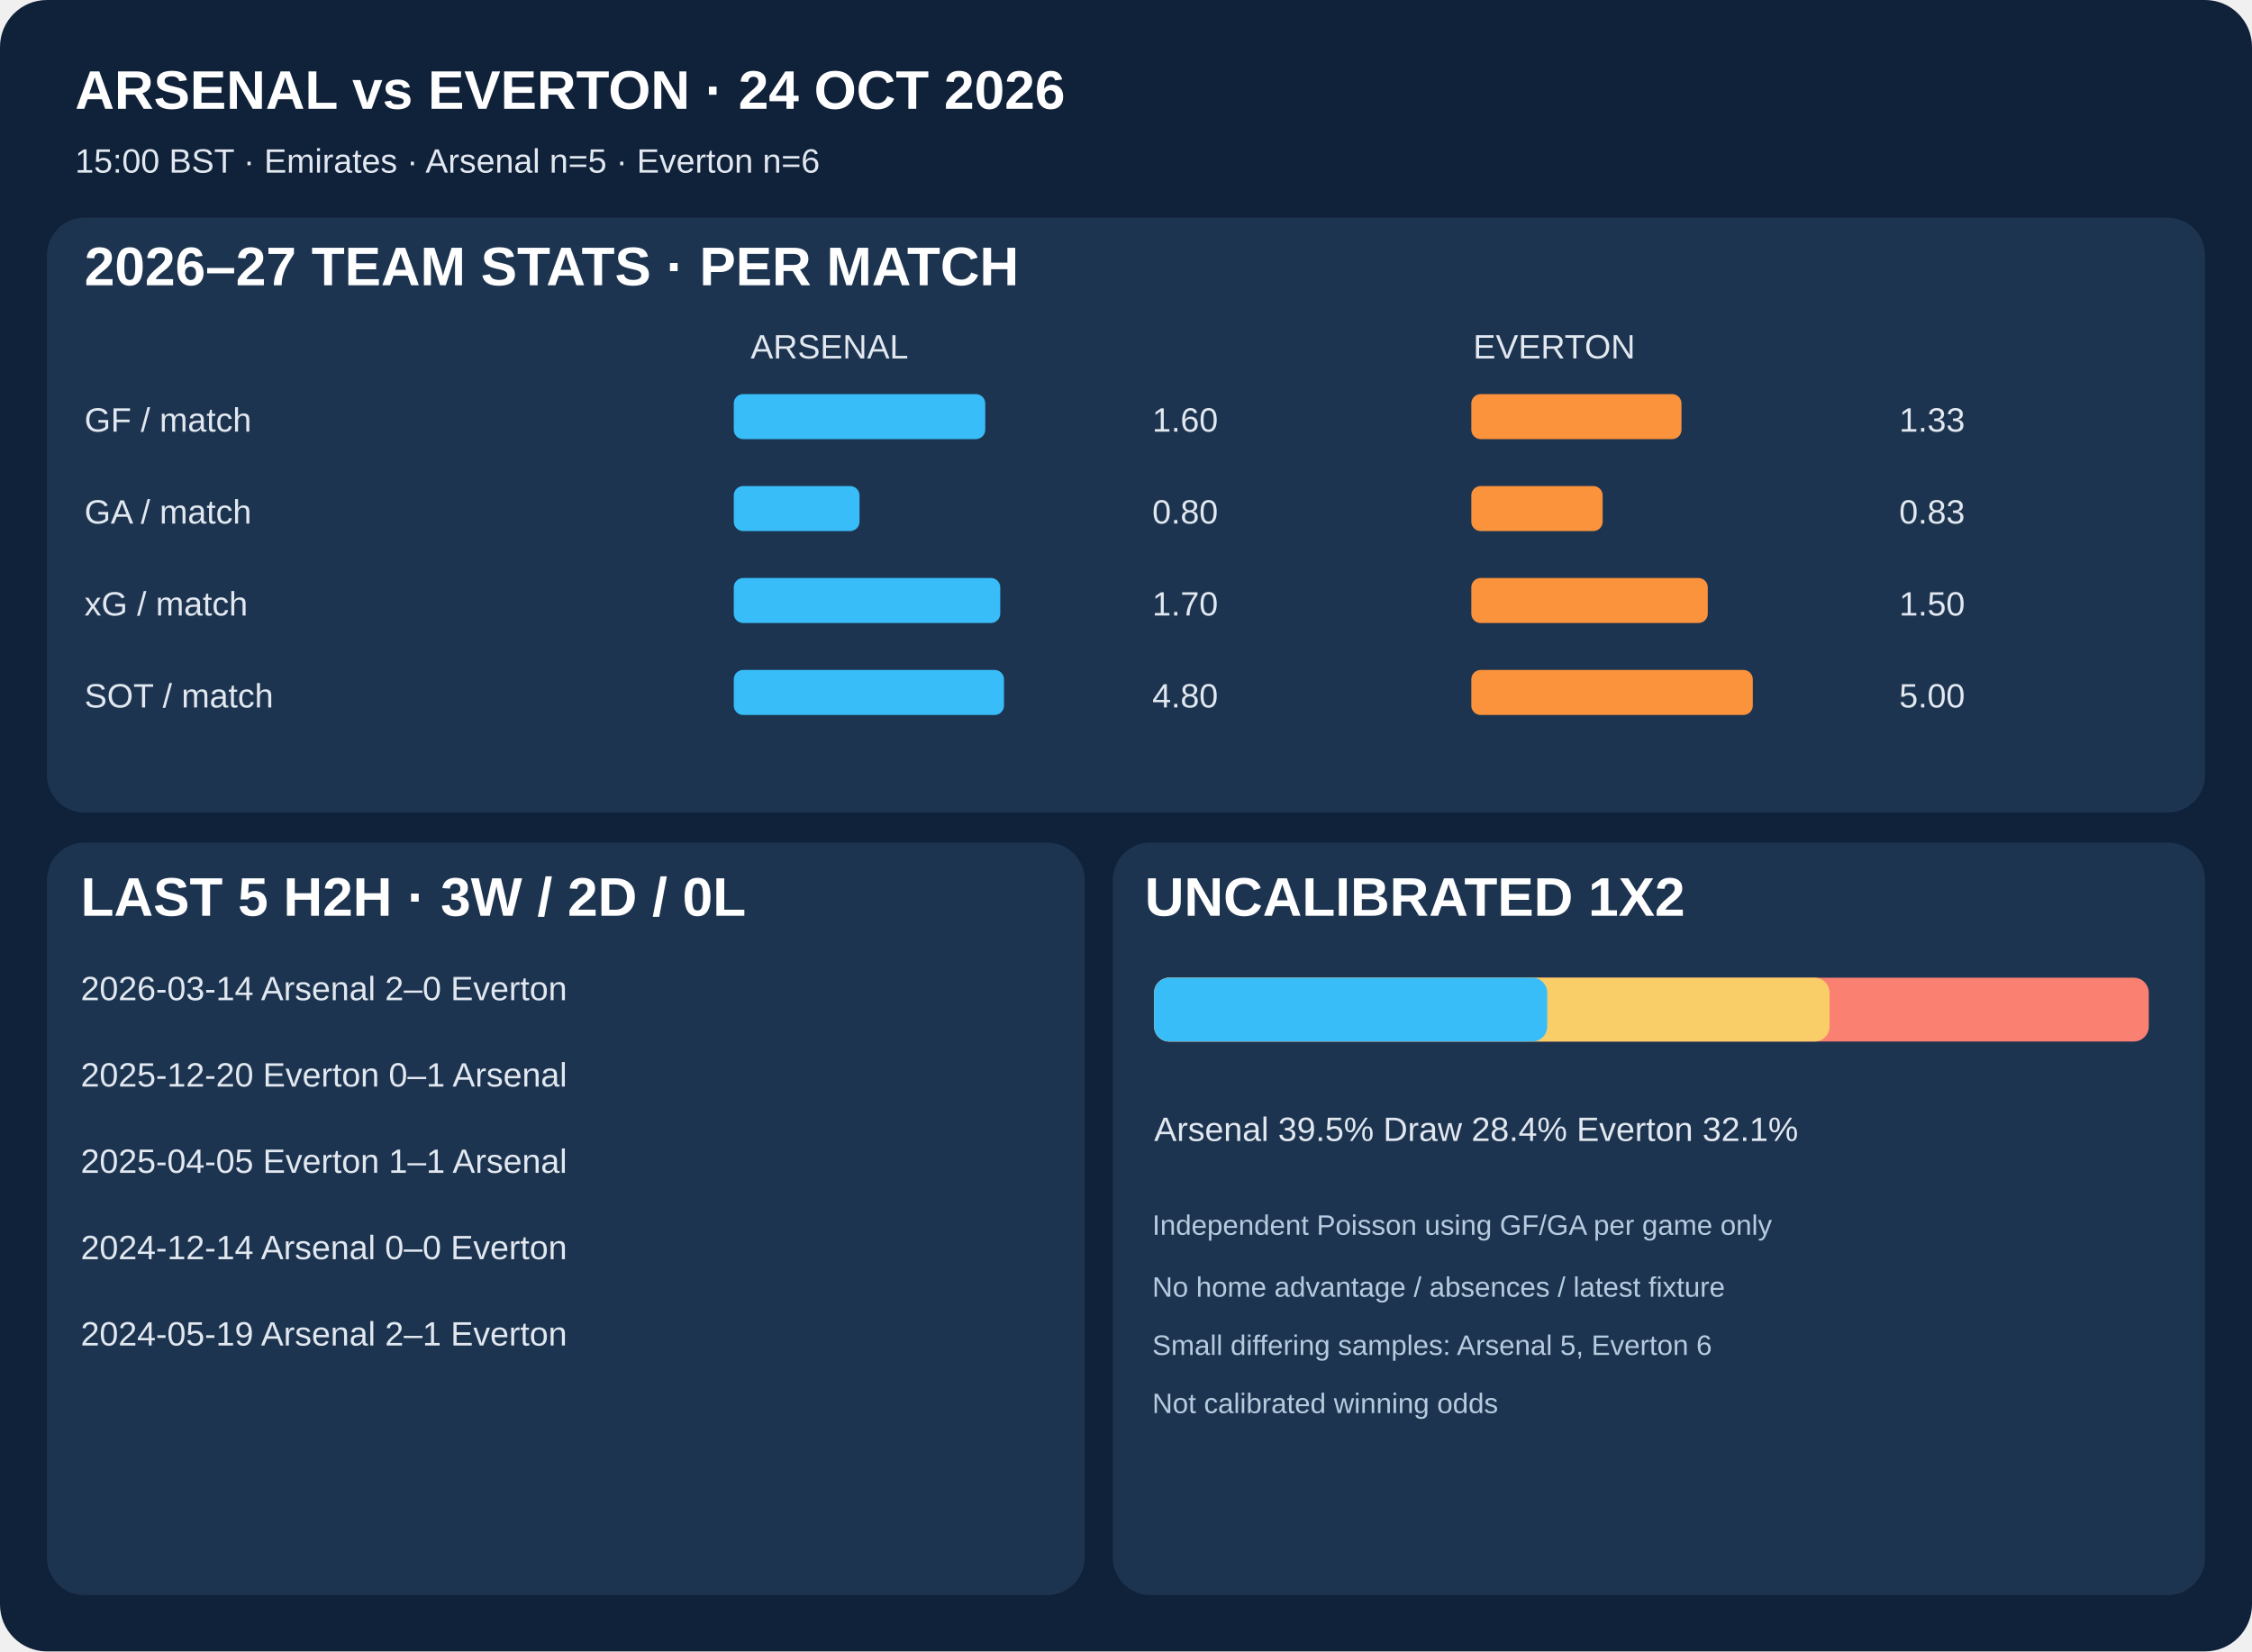
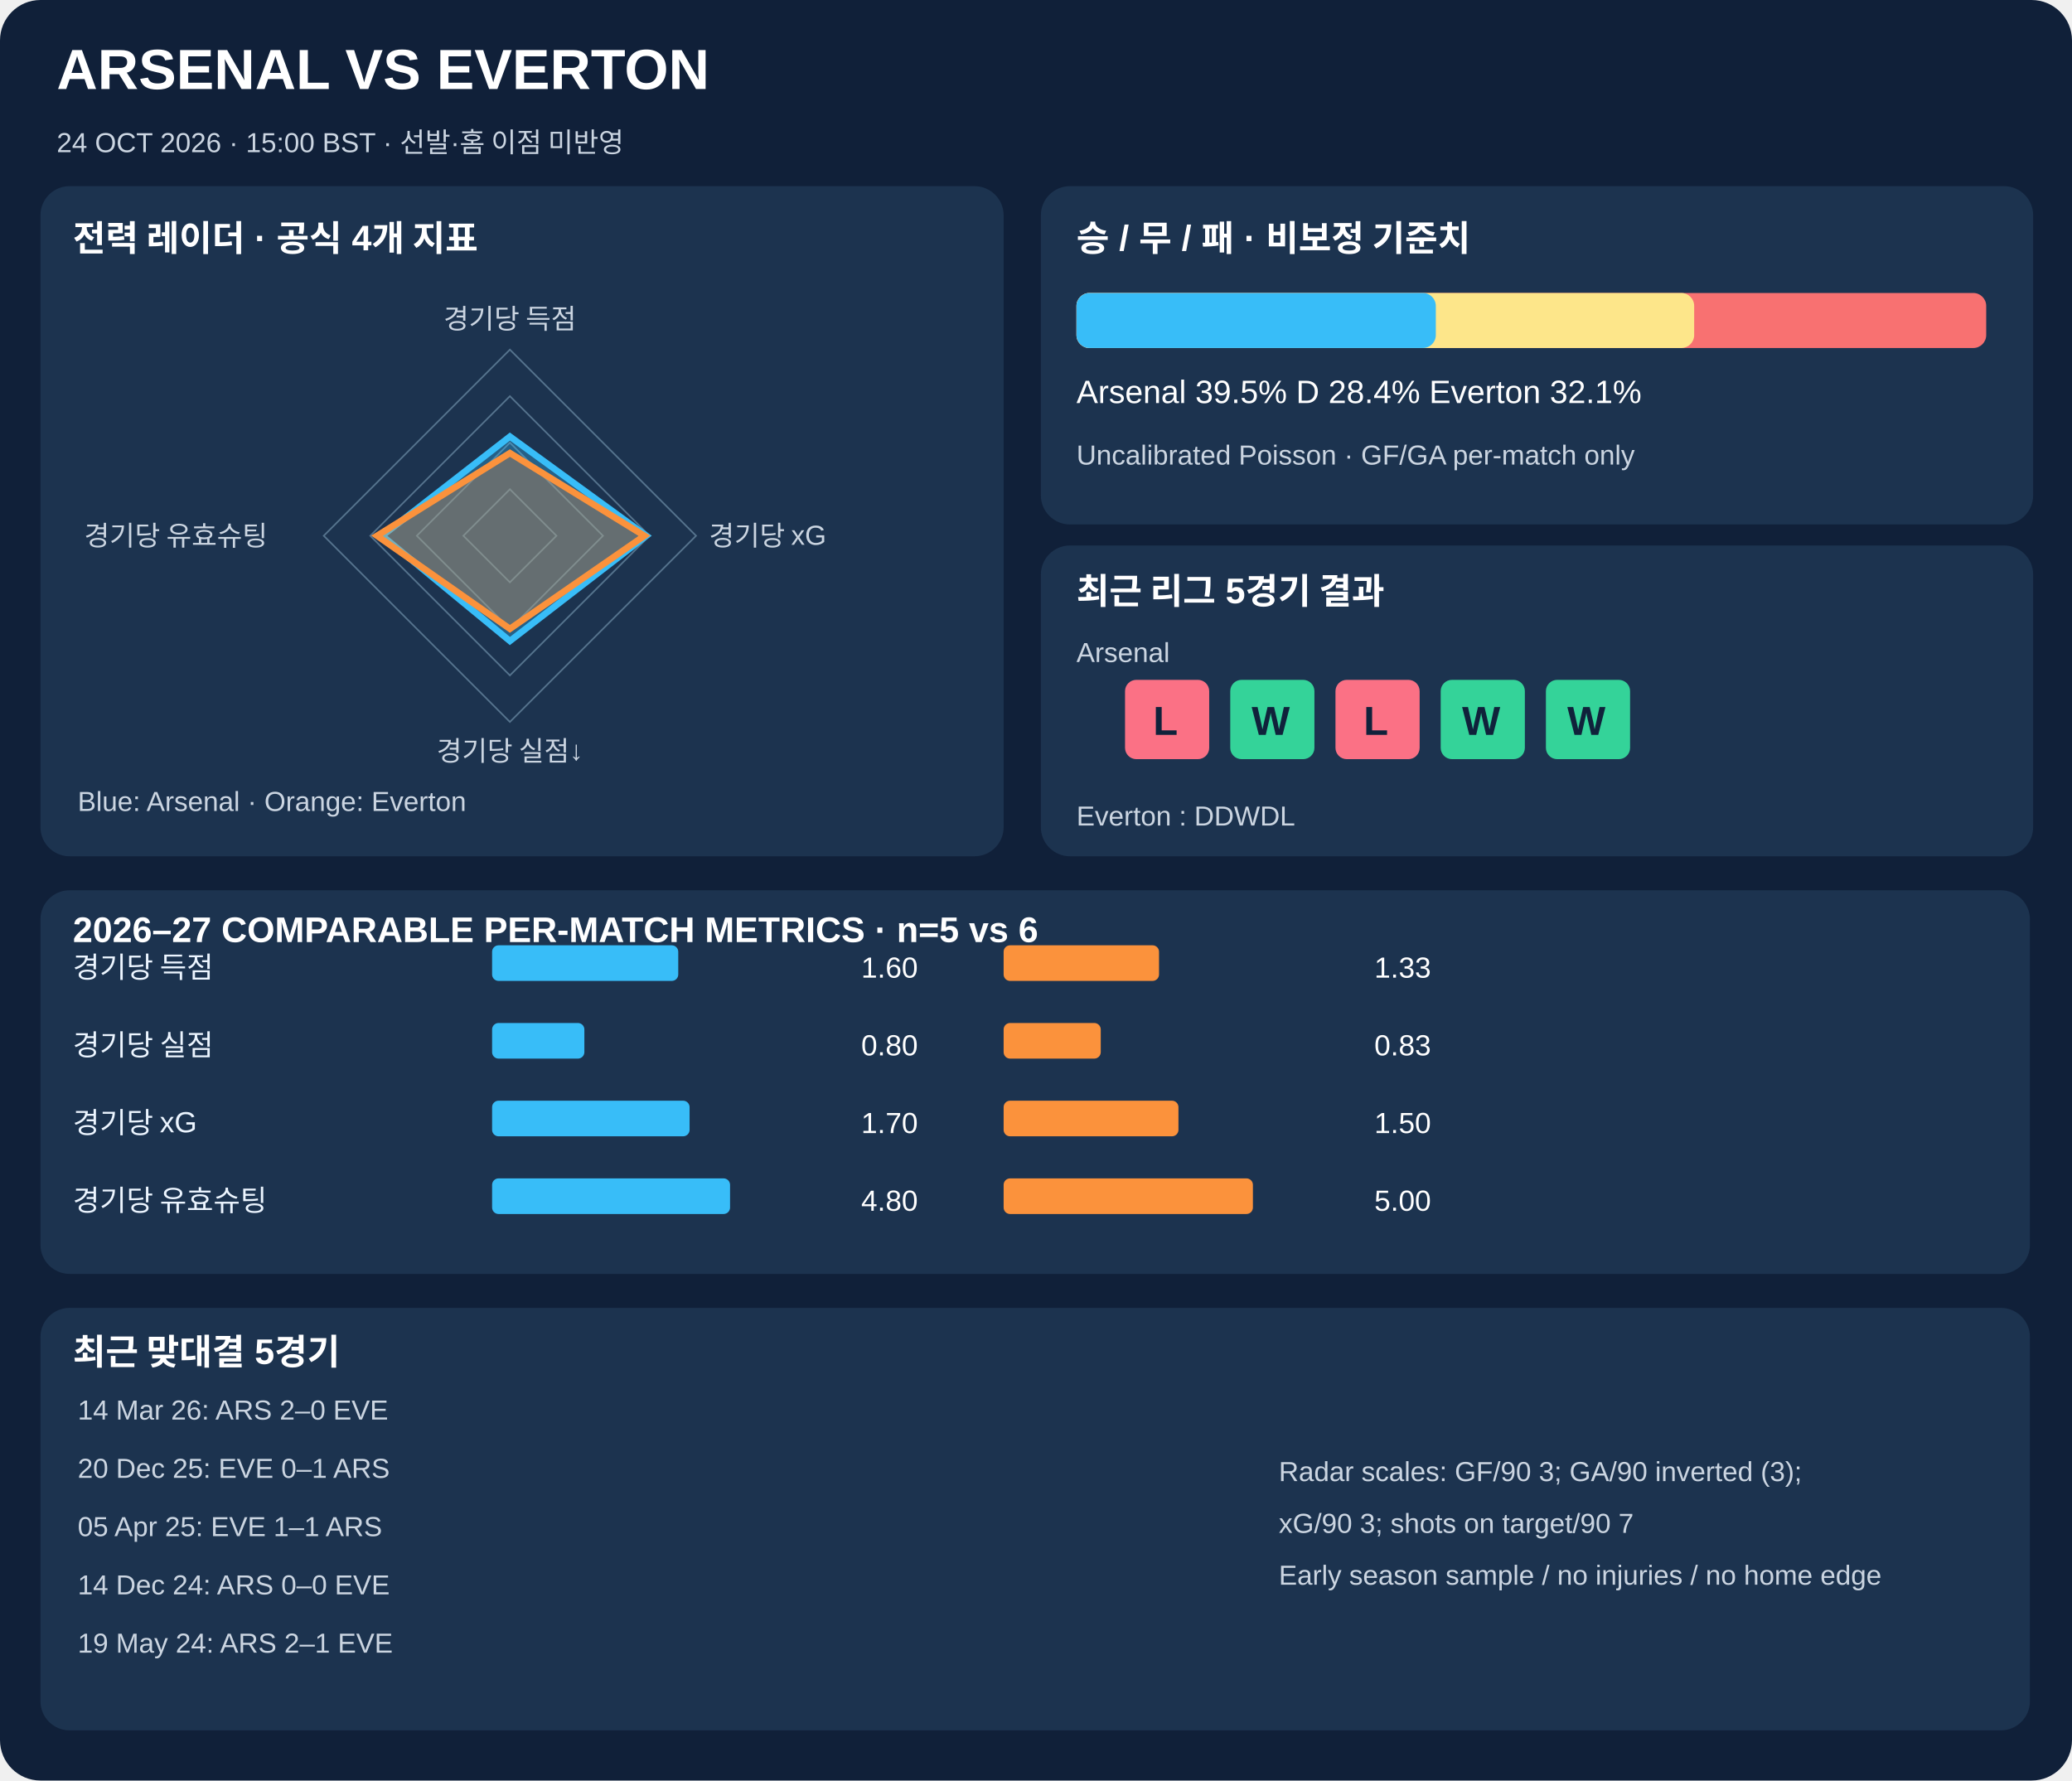
- <svg xmlns="http://www.w3.org/2000/svg" viewBox="0 0 1200 880" role="img">
-   <style>text{font-family:Arial,'Noto Sans',sans-serif}.hd{fill:white;font-size:29px;font-weight:700}.tx{fill:#e2e8f0;font-size:18px}.sm{fill:#b7cbdf;font-size:15px}</style>
-   <rect width="1200" height="880" rx="25" fill="#10213a" />
-   <text x="40" y="58" class="hd">ARSENAL vs EVERTON · 24 OCT 2026</text>
-   <text x="40" y="92" class="tx">15:00 BST · Emirates · Arsenal n=5 · Everton n=6</text>
-   <rect x="25" y="116" width="1150" height="317" rx="20" fill="#1d3450" />
-   <text x="45" y="152" class="hd">2026–27 TEAM STATS · PER MATCH</text>
-   <text x="400" y="191" class="tx">ARSENAL</text>
-   <text x="785" y="191" class="tx">EVERTON</text>
-   <text x="45" y="230" class="tx">GF / match</text>
-   <rect x="391" y="210" width="134" height="24" rx="5" fill="#38bdf8" />
-   <text x="614" y="230" class="tx">1.60</text>
-   <rect x="784" y="210" width="112" height="24" rx="5" fill="#fb923c" />
-   <text x="1012" y="230" class="tx">1.33</text>
-   <text x="45" y="279" class="tx">GA / match</text>
-   <rect x="391" y="259" width="67" height="24" rx="5" fill="#38bdf8" />
-   <text x="614" y="279" class="tx">0.80</text>
-   <rect x="784" y="259" width="70" height="24" rx="5" fill="#fb923c" />
-   <text x="1012" y="279" class="tx">0.83</text>
-   <text x="45" y="328" class="tx">xG / match</text>
-   <rect x="391" y="308" width="142" height="24" rx="5" fill="#38bdf8" />
-   <text x="614" y="328" class="tx">1.70</text>
-   <rect x="784" y="308" width="126" height="24" rx="5" fill="#fb923c" />
-   <text x="1012" y="328" class="tx">1.50</text>
-   <text x="45" y="377" class="tx">SOT / match</text>
-   <rect x="391" y="357" width="144" height="24" rx="5" fill="#38bdf8" />
-   <text x="614" y="377" class="tx">4.80</text>
-   <rect x="784" y="357" width="150" height="24" rx="5" fill="#fb923c" />
-   <text x="1012" y="377" class="tx">5.00</text>
-   <rect x="25" y="449" width="553" height="401" rx="20" fill="#1d3450" />
-   <text x="43" y="488" class="hd">LAST 5 H2H · 3W / 2D / 0L</text>
-   <text x="43" y="533" class="tx">2026-03-14  Arsenal 2–0 Everton</text>
-   <text x="43" y="579" class="tx">2025-12-20  Everton 0–1 Arsenal</text>
-   <text x="43" y="625" class="tx">2025-04-05  Everton 1–1 Arsenal</text>
-   <text x="43" y="671" class="tx">2024-12-14  Arsenal 0–0 Everton</text>
-   <text x="43" y="717" class="tx">2024-05-19  Arsenal 2–1 Everton</text>
-   <rect x="593" y="449" width="582" height="401" rx="20" fill="#1d3450" />
-   <text x="610" y="488" class="hd">UNCALIBRATED 1X2</text>
-   <rect x="615" y="521" width="530" height="34" rx="8" fill="#fa8072" />
-   <rect x="615" y="521" width="359.908" height="34" rx="8" fill="#f9ce68" />
-   <rect x="615" y="521" width="209.448" height="34" rx="8" fill="#38bdf8" />
-   <text x="615" y="608" class="tx">Arsenal 39.5%   Draw 28.4%   Everton 32.1%</text>
-   <text x="614" y="658" class="sm">Independent Poisson using GF/GA per game only</text>
-   <text x="614" y="691" class="sm">No home advantage / absences / latest fixture</text>
-   <text x="614" y="722" class="sm">Small differing samples: Arsenal 5, Everton 6</text>
-   <text x="614" y="753" class="sm">Not calibrated winning odds</text>
+ <svg xmlns="http://www.w3.org/2000/svg" viewBox="0 0 1280 1100" role="img">
+   <style>text{font-family:Arial,'Noto Sans',sans-serif}.title{fill:white;font-size:35px;font-weight:bold}.sec{fill:white;font-size:22px;font-weight:700}.sub{fill:#cbd5e1;font-size:17px}</style>
+   <rect width="1280" height="1100" fill="#102039" rx="25" />
+   <text x="35" y="55" class="title">ARSENAL VS EVERTON</text>
+   <text x="35" y="94" class="sub">24 OCT 2026 · 15:00 BST · 선발·홈 이점 미반영</text>
+   <rect x="25" y="115" width="595" height="414" fill="#1c334f" rx="18" />
+   <text x="45" y="155" class="sec">전력 레이더 · 공식 4개 지표</text>
+   <polygon points="315,302.25 343.75,331 315,359.75 286.25,331" stroke="#55738d" fill="none" />
+   <polygon points="315,273.5 372.5,331 315,388.5 257.5,331" stroke="#55738d" fill="none" />
+   <polygon points="315,244.75 401.25,331 315,417.25 228.75,331" stroke="#55738d" fill="none" />
+   <polygon points="315,216 430,331 315,446 200,331" stroke="#55738d" fill="none" />
+   <polygon points="315.0,269.7 399.3,331.0 315.0,396.0 236.1,331.0" fill="#38bdf8" fill-opacity=".33" stroke="#38bdf8" stroke-width="4" />
+   <polygon points="315.0,279.9 398.1,331.0 315.0,388.5 232.9,331.0" fill="#fb923c" fill-opacity=".30" stroke="#fb923c" stroke-width="4" />
+   <text x="315" y="203" text-anchor="middle" class="sub">경기당 득점</text>
+   <text x="438" y="337" class="sub">경기당 xG</text>
+   <text x="315" y="470" text-anchor="middle" class="sub">경기당 실점↓</text>
+   <text x="52" y="337" class="sub">경기당 유효슈팅</text>
+   <text x="48" y="501" class="sub">Blue: Arsenal · Orange: Everton</text>
+   <rect x="643" y="115" width="613" height="209" fill="#1c334f" rx="18" />
+   <text x="665" y="155" class="sec">승 / 무 / 패 · 비보정 기준치</text>
+   <rect x="665" y="181" width="562" height="34" rx="8" fill="#f87171" />
+   <rect x="665" y="181" width="381.598" height="34" rx="8" fill="#fde68a" />
+   <rect x="665" y="181" width="221.99" height="34" rx="8" fill="#38bdf8" />
+   <text x="665" y="249" fill="#fff" font-size="20">Arsenal 39.5%   D 28.4%   Everton 32.1%</text>
+   <text x="665" y="287" class="sub">Uncalibrated Poisson · GF/GA per-match only</text>
+   <rect x="643" y="337" width="613" height="192" fill="#1c334f" rx="18" />
+   <text x="665" y="373" class="sec">최근 리그 5경기 결과</text>
+   <text x="665" y="409" class="sub">Arsenal</text>
+   <rect x="695" y="420" width="52" height="49" rx="7" fill="#fb7185" />
+   <text x="720" y="454" fill="#10223b" text-anchor="middle" font-size="25" font-weight="bold">L</text>
+   <rect x="760" y="420" width="52" height="49" rx="7" fill="#34d399" />
+   <text x="785" y="454" fill="#10223b" text-anchor="middle" font-size="25" font-weight="bold">W</text>
+   <rect x="825" y="420" width="52" height="49" rx="7" fill="#fb7185" />
+   <text x="850" y="454" fill="#10223b" text-anchor="middle" font-size="25" font-weight="bold">L</text>
+   <rect x="890" y="420" width="52" height="49" rx="7" fill="#34d399" />
+   <text x="915" y="454" fill="#10223b" text-anchor="middle" font-size="25" font-weight="bold">W</text>
+   <rect x="955" y="420" width="52" height="49" rx="7" fill="#34d399" />
+   <text x="980" y="454" fill="#10223b" text-anchor="middle" font-size="25" font-weight="bold">W</text>
+   <text x="665" y="510" class="sub">Everton : DDWDL</text>
+   <rect x="25" y="550" width="1229" height="237" rx="18" fill="#1c334f" />
+   <text x="45" y="582" class="sec">2026–27 COMPARABLE PER-MATCH METRICS · n=5 vs 6</text>
+   <text x="45" y="604" fill="#ecf5ff" font-size="18">경기당 득점</text>
+   <rect x="304" y="584" width="115" height="22" rx="4" fill="#38bdf8" />
+   <text x="532" y="604" fill="#fff" font-size="18">1.60</text>
+   <rect x="620" y="584" width="96" height="22" rx="4" fill="#fb923c" />
+   <text x="849" y="604" fill="#fff" font-size="18">1.33</text>
+   <text x="45" y="652" fill="#ecf5ff" font-size="18">경기당 실점</text>
+   <rect x="304" y="632" width="57" height="22" rx="4" fill="#38bdf8" />
+   <text x="532" y="652" fill="#fff" font-size="18">0.80</text>
+   <rect x="620" y="632" width="60" height="22" rx="4" fill="#fb923c" />
+   <text x="849" y="652" fill="#fff" font-size="18">0.83</text>
+   <text x="45" y="700" fill="#ecf5ff" font-size="18">경기당 xG</text>
+   <rect x="304" y="680" width="122" height="22" rx="4" fill="#38bdf8" />
+   <text x="532" y="700" fill="#fff" font-size="18">1.70</text>
+   <rect x="620" y="680" width="108" height="22" rx="4" fill="#fb923c" />
+   <text x="849" y="700" fill="#fff" font-size="18">1.50</text>
+   <text x="45" y="748" fill="#ecf5ff" font-size="18">경기당 유효슈팅</text>
+   <rect x="304" y="728" width="147" height="22" rx="4" fill="#38bdf8" />
+   <text x="532" y="748" fill="#fff" font-size="18">4.80</text>
+   <rect x="620" y="728" width="154" height="22" rx="4" fill="#fb923c" />
+   <text x="849" y="748" fill="#fff" font-size="18">5.00</text>
+   <rect x="25" y="808" width="1229" height="261" rx="18" fill="#1c334f" />
+   <text x="45" y="843" class="sec">최근 맞대결 5경기</text>
+   <text x="48" y="877" class="sub">14 Mar 26: ARS 2–0 EVE</text>
+   <text x="48" y="913" class="sub">20 Dec 25: EVE 0–1 ARS</text>
+   <text x="48" y="949" class="sub">05 Apr 25: EVE 1–1 ARS</text>
+   <text x="48" y="985" class="sub">14 Dec 24: ARS 0–0 EVE</text>
+   <text x="48" y="1021" class="sub">19 May 24: ARS 2–1 EVE</text>
+   <text x="790" y="915" class="sub">Radar scales: GF/90 3; GA/90 inverted (3);</text>
+   <text x="790" y="947" class="sub">xG/90 3; shots on target/90 7</text>
+   <text x="790" y="979" class="sub">Early season sample / no injuries / no home edge</text>
</svg>
